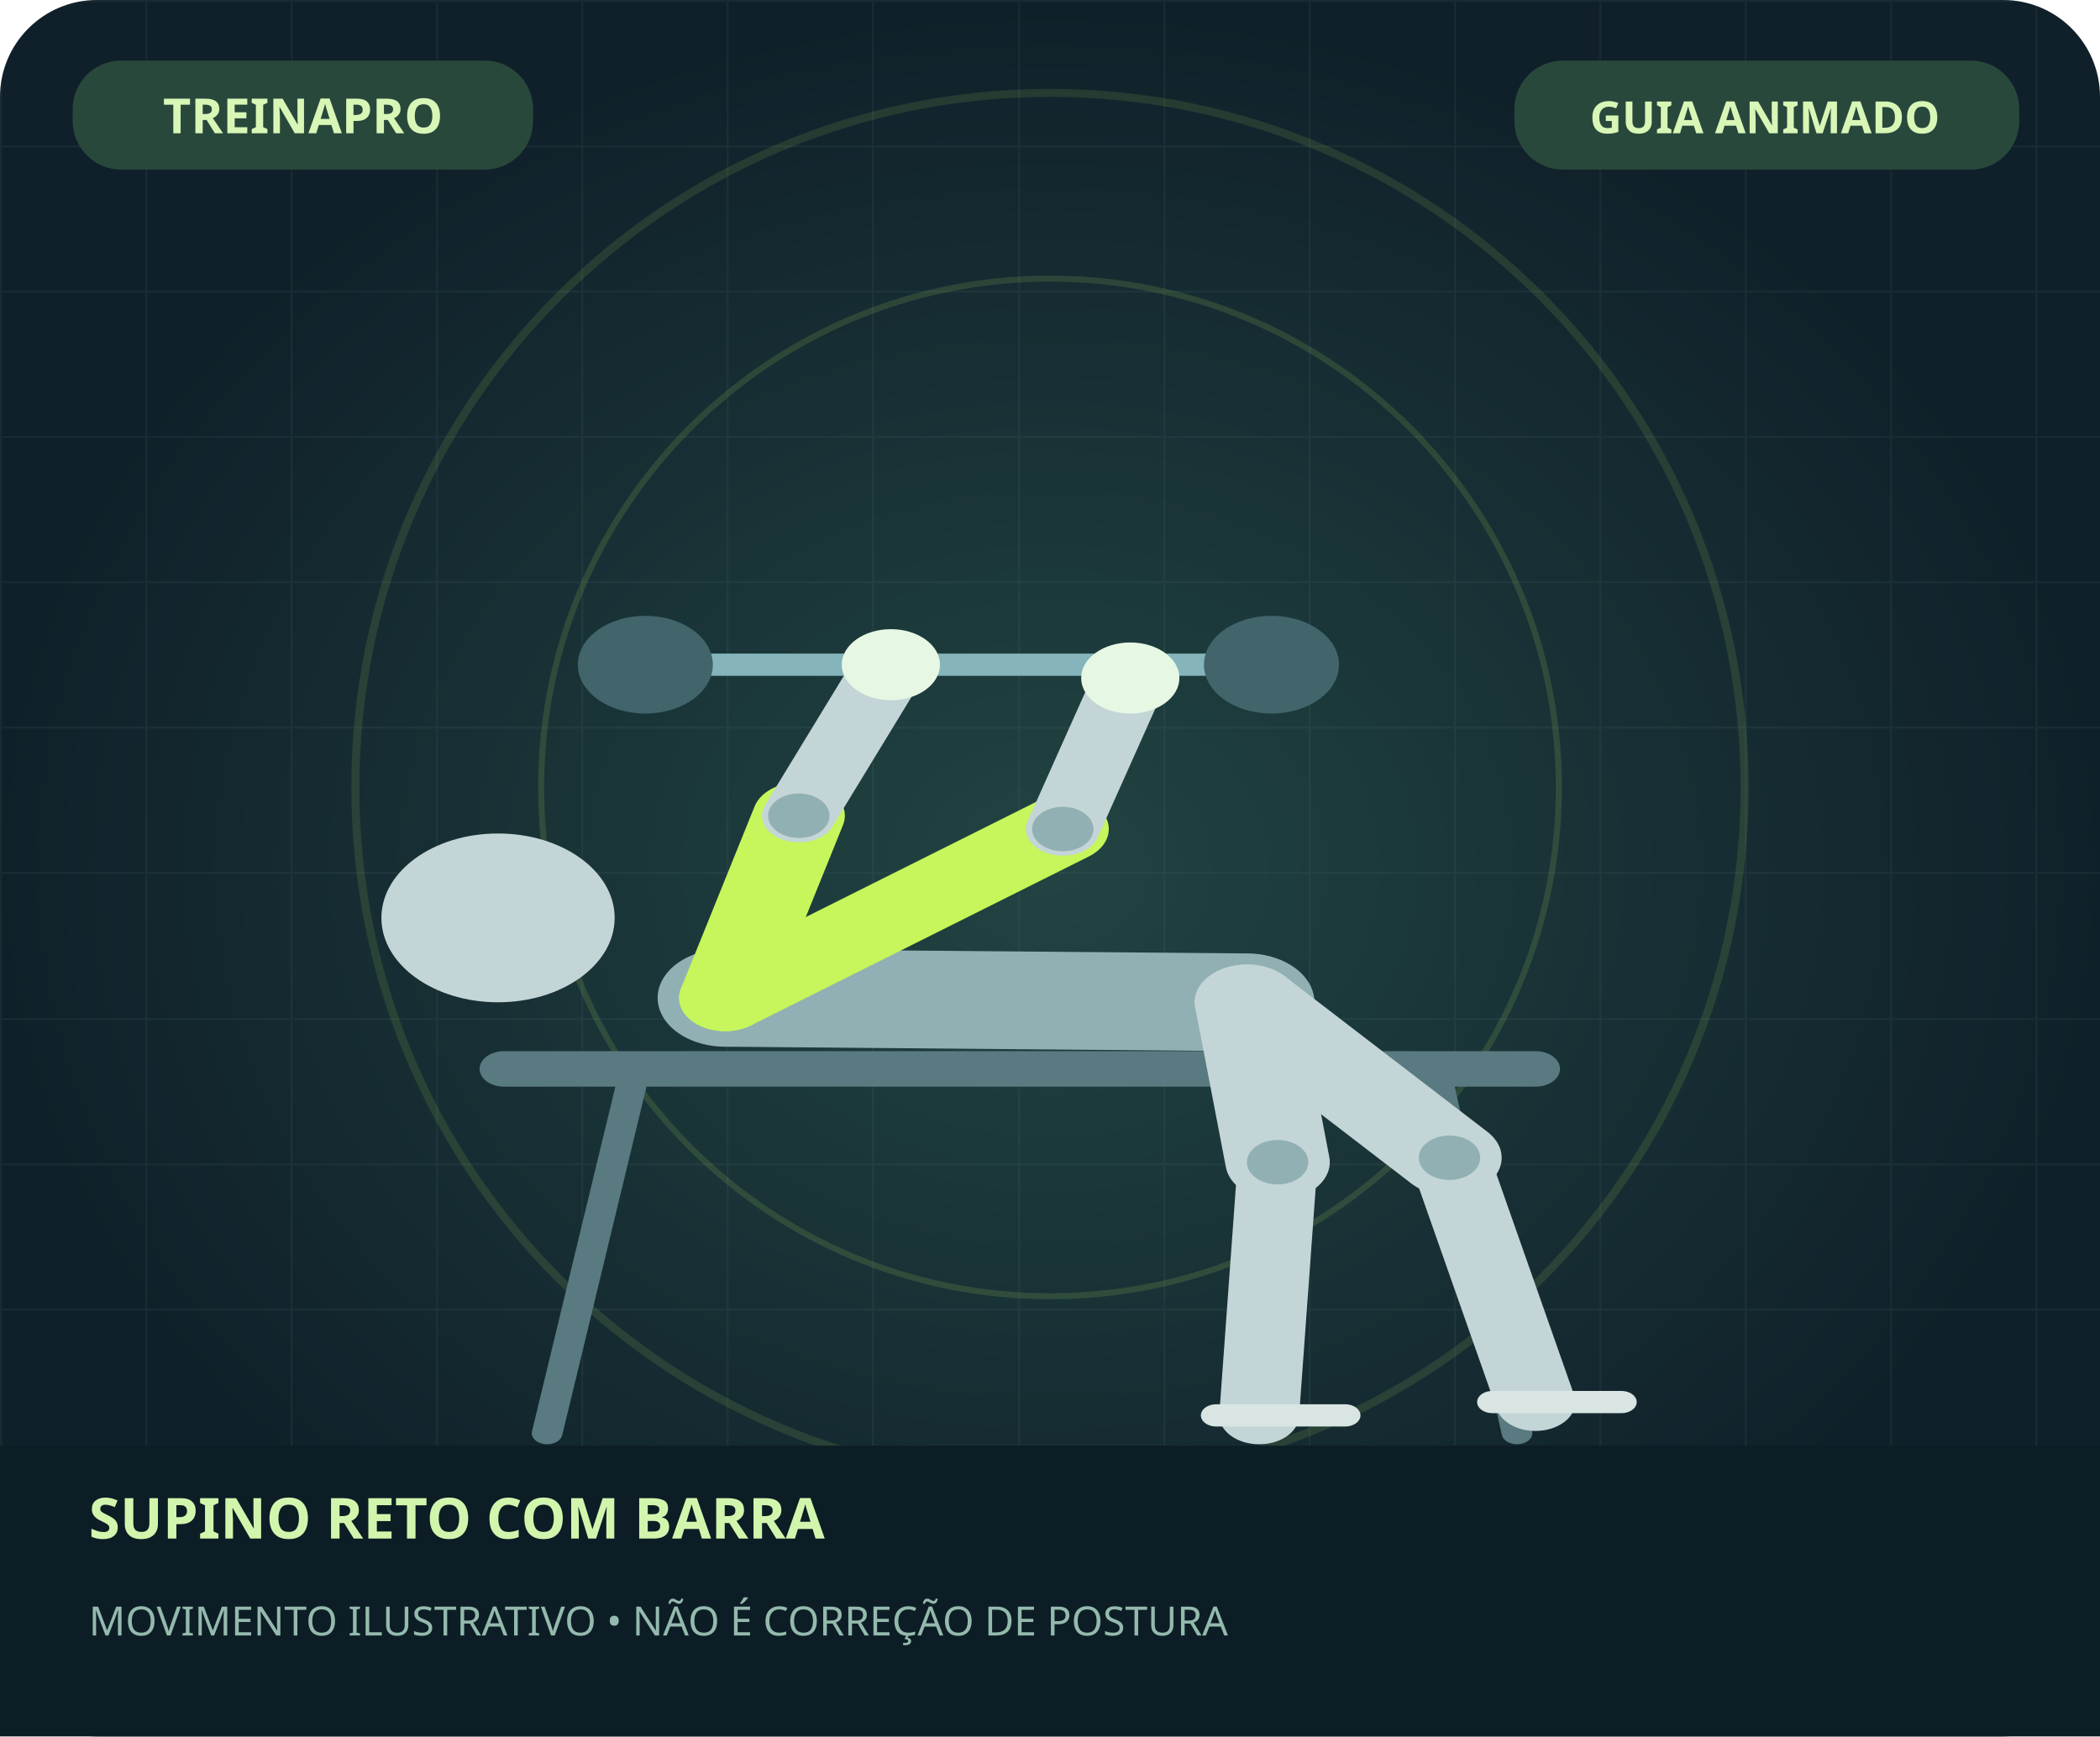
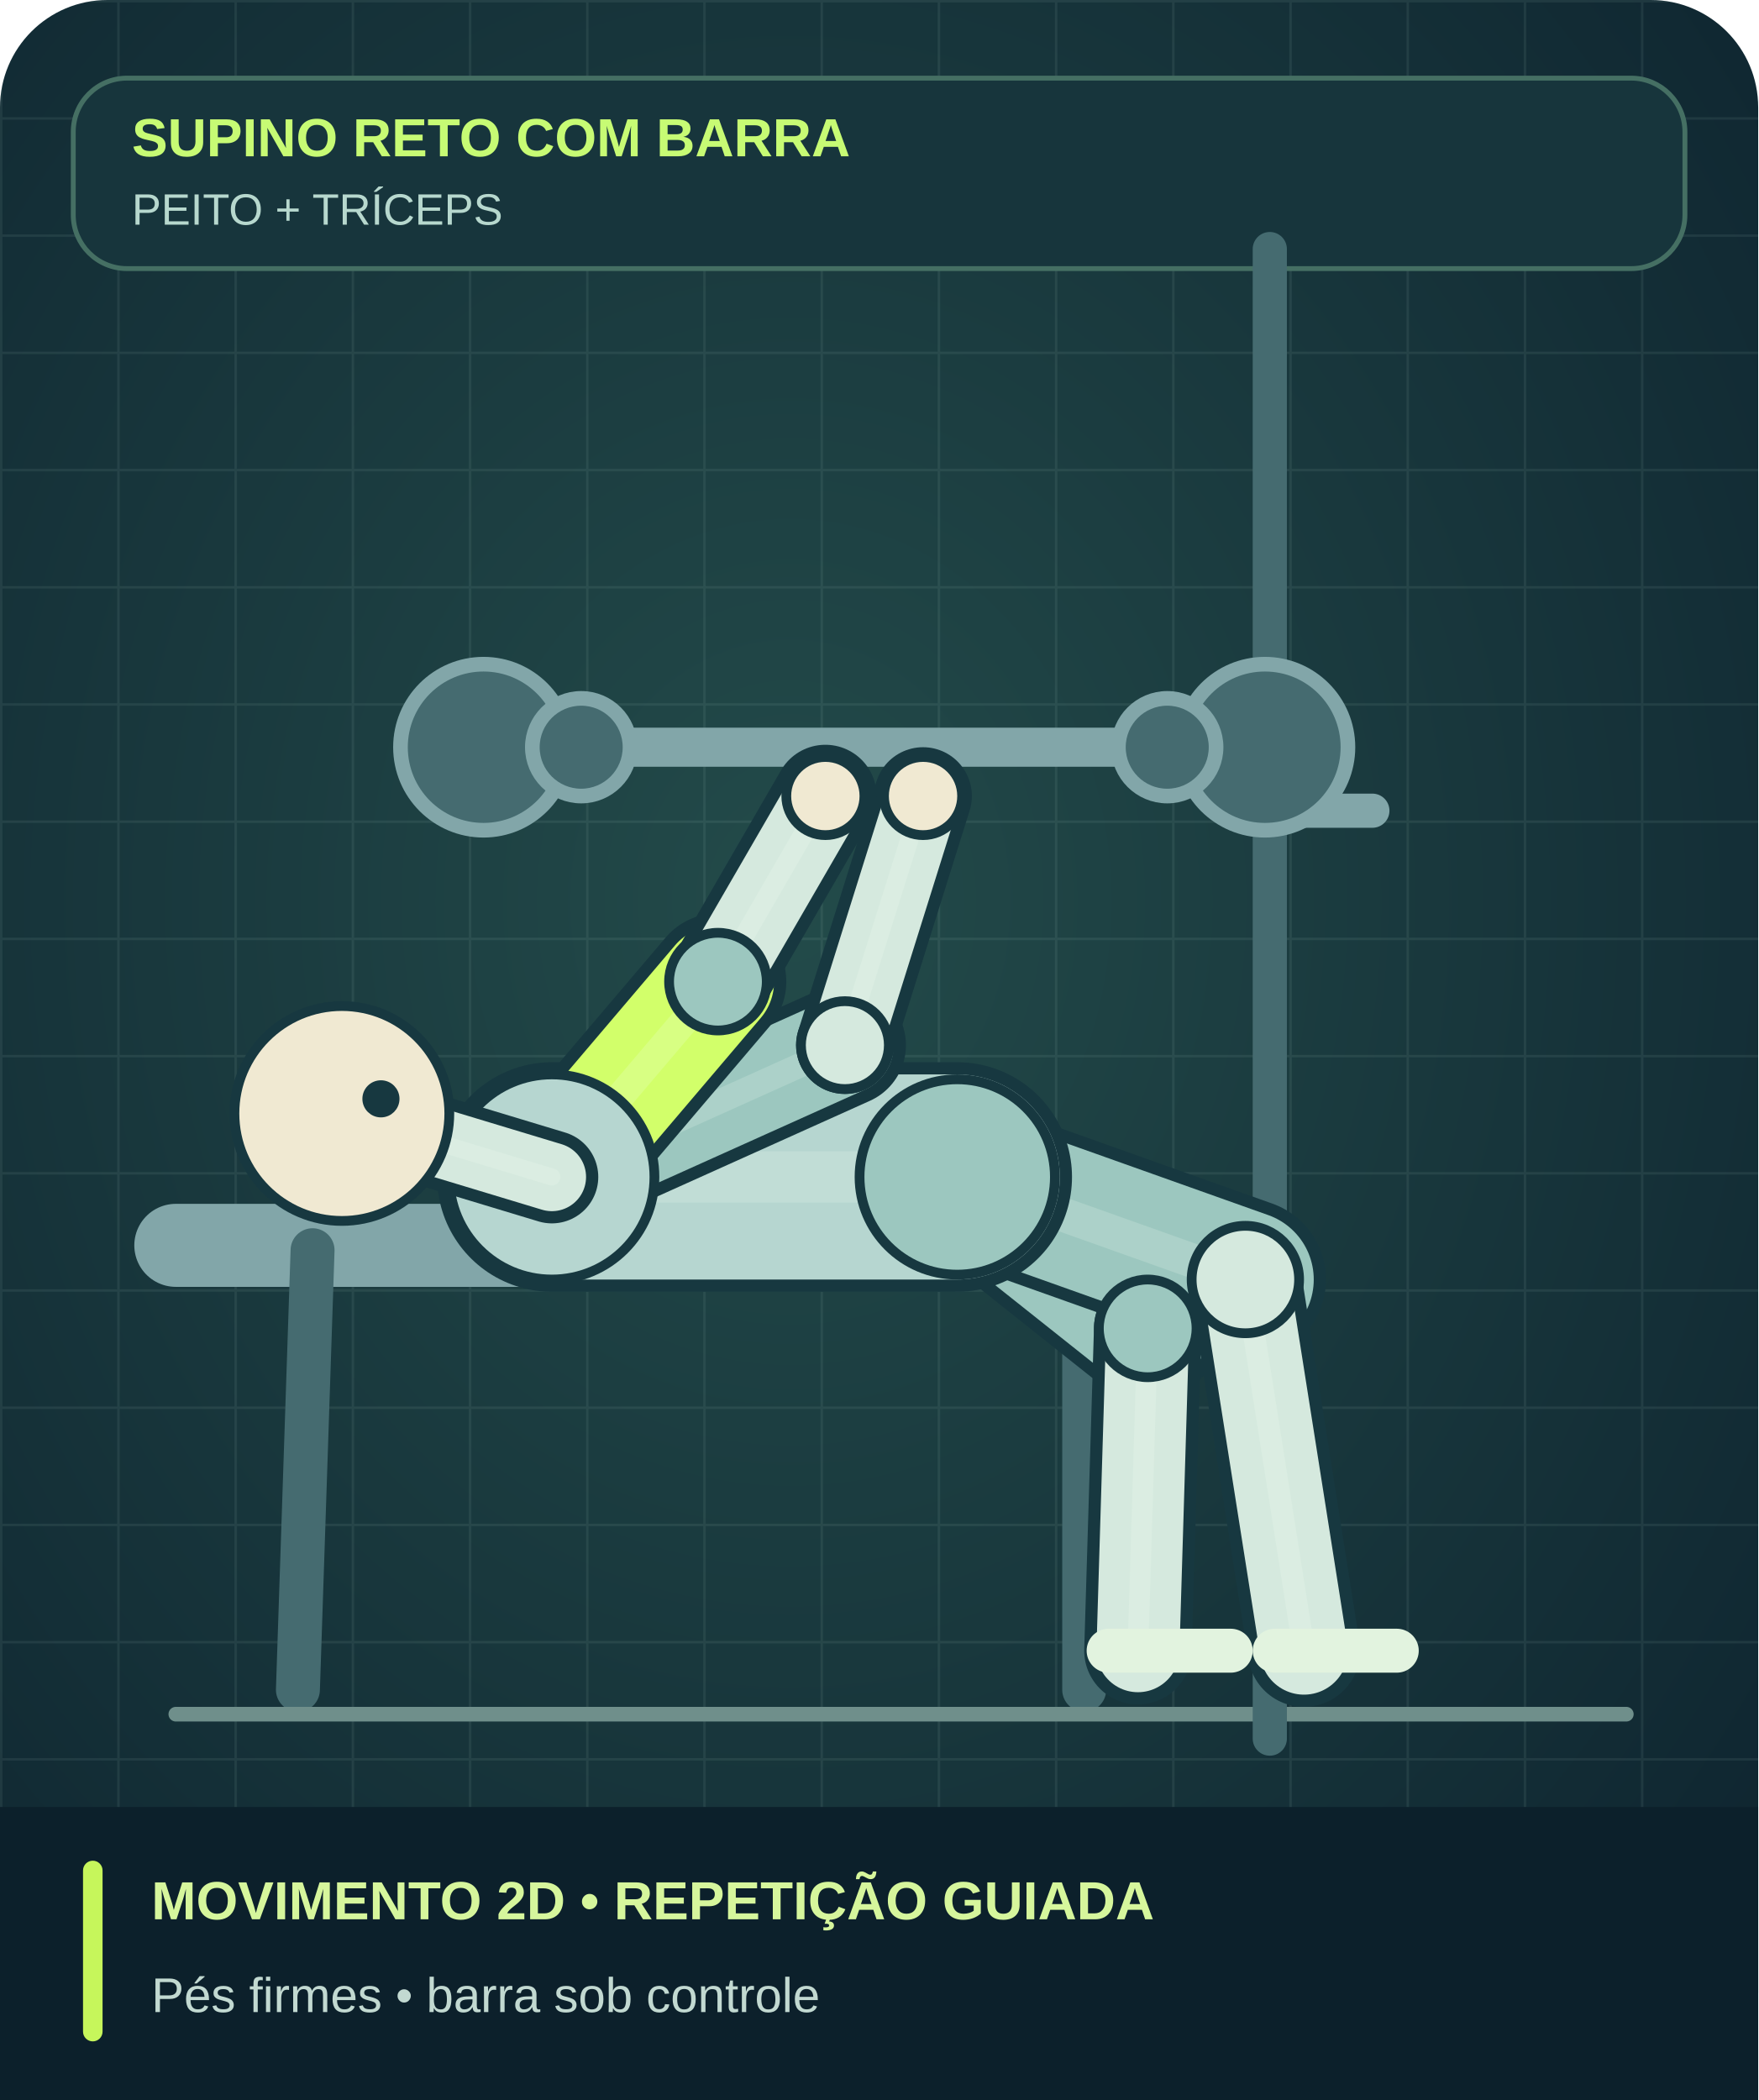
- <svg xmlns="http://www.w3.org/2000/svg" viewBox="0 0 520 430" role="img" aria-labelledby="title desc">
+ <svg xmlns="http://www.w3.org/2000/svg" viewBox="0 0 360 430" role="img" aria-labelledby="title desc">
  <defs>
-     <radialGradient id="bg">
-       <stop stop-color="#214442" />
-       <stop offset="1" stop-color="#10202a" />
+     <radialGradient id="back" cx="45%" cy="43%" r="78%">
+       <stop stop-color="#234b4a" />
+       <stop offset="1" stop-color="#0d222e" />
    </radialGradient>
-     <pattern id="grid" width="36" height="36" patternUnits="userSpaceOnUse">
-       <path d="M36 0H0V36" stroke="#729290" stroke-opacity=".095" fill="none" />
+     <pattern id="gr" patternUnits="userSpaceOnUse" width="24" height="24">
+       <path d="M24 0H0V24" fill="none" stroke="#bbd4cb" stroke-opacity=".09" />
    </pattern>
  </defs>
-   <rect width="520" height="430" rx="24" fill="url(#bg)" />
-   <rect width="520" height="430" rx="24" fill="url(#grid)" />
-   <circle cx="260" cy="195" r="172" fill="none" stroke="#c6f65b" opacity=".11" stroke-width="2" />
-   <circle cx="260" cy="195" r="126" fill="none" stroke="#c6f65b" opacity=".13" stroke-width="1.5" />
-   <rect x="18" y="15" rx="12" width="114" height="27" fill="#29483c" />
-   <text x="75" y="33" fill="#d8f6b6" text-anchor="middle" font-size="12" font-weight="bold" font-family="sans-serif">TREINAPRO</text>
-   <rect x="375" y="15" rx="12" width="125" height="27" fill="#29483c" />
-   <text x="437" y="33" fill="#d8f6b6" text-anchor="middle" font-size="11" font-weight="bold" font-family="sans-serif">GUIA ANIMADO</text>
-   <g transform="translate(61 15) scale(1.52 1.10)">
-     <line x1="42" y1="227" x2="210" y2="227" stroke="#587a80" stroke-width="8" stroke-linecap="round" />
-     <line x1="63" y1="229" x2="49" y2="309" stroke="#587a80" stroke-width="5" stroke-linecap="round" />
-     <line x1="194" y1="229" x2="207" y2="309" stroke="#587a80" stroke-width="5" stroke-linecap="round" />
-     <line x1="65" y1="136" x2="167" y2="136" stroke="#85b5bb" stroke-width="5" stroke-linecap="round">
-       <animate attributeName="y1" values="136;136;81;81;136;136" keyTimes="0;0.12;0.42;0.57;0.88;1" dur="7.2s" repeatCount="indefinite" calcMode="linear" />
-       <animate attributeName="y2" values="136;136;81;81;136;136" keyTimes="0;0.12;0.42;0.57;0.88;1" dur="7.2s" repeatCount="indefinite" calcMode="linear" />
+   <rect width="360" height="430" rx="22" fill="url(#back)" />
+   <rect width="360" height="430" rx="22" fill="url(#gr)" />
+   <rect x="15" y="16" rx="11" width="330" height="39" fill="#17353c" stroke="#456f63" />
+   <text x="27" y="32" fill="#c7fb74" font-size="11" font-weight="800" font-family="Arial,sans-serif">SUPINO RETO COM BARRA</text>
+   <text x="27" y="46" fill="#b7d8ce" font-size="9" font-family="Arial,sans-serif">PEITO + TRÍCEPS</text>
+   <g transform="translate(0 -2)">
+     <line x1="36.00" y1="257.00" x2="250.00" y2="257.00" stroke="#82a6a9" stroke-width="17" stroke-linecap="round" />
+     <line x1="64.00" y1="258.00" x2="61.00" y2="348.00" stroke="#456b70" stroke-width="9" stroke-linecap="round" />
+     <line x1="222.00" y1="258.00" x2="222.00" y2="348.00" stroke="#456b70" stroke-width="9" stroke-linecap="round" />
+     <line x1="36.00" y1="353.00" x2="333.00" y2="353.00" stroke="#6f8f8b" stroke-width="3" stroke-linecap="round" />
+     <line x1="260.00" y1="53.00" x2="260.00" y2="358.00" stroke="#456b70" stroke-width="7" stroke-linecap="round" />
+     <line x1="252.00" y1="168.00" x2="281.00" y2="168.00" stroke="#82a6a9" stroke-width="7" stroke-linecap="round" />
+     <line x1="90.00" y1="155.00" x2="270.00" y2="155.00" stroke="#82a6a9" stroke-width="8" stroke-linecap="round">
+       <animate attributeName="y1" values="155;155;86;86;155;155" keyTimes="0;0.12;0.43;0.59;0.9;1" dur="7.5s" repeatCount="indefinite" />
+       <animate attributeName="y2" values="155;155;86;86;155;155" keyTimes="0;0.12;0.43;0.59;0.9;1" dur="7.5s" repeatCount="indefinite" />
    </line>
-     <circle cx="65" cy="136" r="11" fill="#42646b">
-       <animate attributeName="cy" values="136;136;81;81;136;136" keyTimes="0;0.12;0.42;0.57;0.88;1" dur="7.2s" repeatCount="indefinite" calcMode="linear" />
+     <circle cx="99.00" cy="155.00" r="17.00" fill="#456b70" stroke="#82a6a9" stroke-width="3">
+       <animate attributeName="cy" values="155;155;86;86;155;155" keyTimes="0;0.12;0.43;0.59;0.9;1" dur="7.5s" repeatCount="indefinite" />
    </circle>
-     <circle cx="167" cy="136" r="11" fill="#42646b">
-       <animate attributeName="cy" values="136;136;81;81;136;136" keyTimes="0;0.12;0.42;0.57;0.88;1" dur="7.2s" repeatCount="indefinite" calcMode="linear" />
+     <circle cx="259.00" cy="155.00" r="17.00" fill="#456b70" stroke="#82a6a9" stroke-width="3">
+       <animate attributeName="cy" values="155;155;86;86;155;155" keyTimes="0;0.12;0.43;0.59;0.9;1" dur="7.5s" repeatCount="indefinite" />
    </circle>
-     <line x1="78" y1="211" x2="163" y2="212" stroke="#91b0b4" stroke-width="22" stroke-linecap="round" />
-     <line x1="163" y1="212" x2="196" y2="247" stroke="#c4d5d7" stroke-width="17" stroke-linecap="round" />
-     <line x1="196" y1="247" x2="210" y2="302" stroke="#c4d5d7" stroke-width="13" stroke-linecap="round" />
-     <line x1="163" y1="212" x2="168" y2="248" stroke="#c4d5d7" stroke-width="17" stroke-linecap="round" />
-     <line x1="168" y1="248" x2="165" y2="305" stroke="#c4d5d7" stroke-width="13" stroke-linecap="round" />
-     <line x1="78" y1="211" x2="90" y2="170" stroke="#c6f65b" stroke-width="15" stroke-linecap="round">
-       <animate attributeName="x2" values="90;90;86;86;90;90" keyTimes="0;0.12;0.42;0.57;0.88;1" dur="7.2s" repeatCount="indefinite" calcMode="linear" />
-       <animate attributeName="y2" values="170;170;139;139;170;170" keyTimes="0;0.12;0.42;0.57;0.88;1" dur="7.2s" repeatCount="indefinite" calcMode="linear" />
+     <circle cx="119.00" cy="155.00" r="10.00" fill="#456b70" stroke="#82a6a9" stroke-width="3">
+       <animate attributeName="cy" values="155;155;86;86;155;155" keyTimes="0;0.12;0.43;0.59;0.9;1" dur="7.5s" repeatCount="indefinite" />
+     </circle>
+     <circle cx="239.00" cy="155.00" r="10.00" fill="#456b70" stroke="#82a6a9" stroke-width="3">
+       <animate attributeName="cy" values="155;155;86;86;155;155" keyTimes="0;0.12;0.43;0.59;0.9;1" dur="7.5s" repeatCount="indefinite" />
+     </circle>
+     <line x1="196.00" y1="243.00" x2="235.00" y2="274.00" stroke="#173840" stroke-width="30" stroke-linecap="round" />
+     <line x1="196.00" y1="243.00" x2="235.00" y2="274.00" stroke="#9cc7bf" stroke-width="25" stroke-linecap="round" />
+     <line x1="196.00" y1="243.00" x2="235.00" y2="274.00" stroke="#f3fff2" stroke-width="6.25" stroke-linecap="round" opacity=".18" />
+     <line x1="235.00" y1="274.00" x2="233.00" y2="340.00" stroke="#173840" stroke-width="22" stroke-linecap="round" />
+     <line x1="235.00" y1="274.00" x2="233.00" y2="340.00" stroke="#d5e9de" stroke-width="17" stroke-linecap="round" />
+     <line x1="235.00" y1="274.00" x2="233.00" y2="340.00" stroke="#f3fff2" stroke-width="4.25" stroke-linecap="round" opacity=".18" />
+     <line x1="196.00" y1="243.00" x2="255.00" y2="264.00" stroke="#173840" stroke-width="33" stroke-linecap="round" />
+     <line x1="196.00" y1="243.00" x2="255.00" y2="264.00" stroke="#9cc7bf" stroke-width="28" stroke-linecap="round" />
+     <line x1="196.00" y1="243.00" x2="255.00" y2="264.00" stroke="#f3fff2" stroke-width="7" stroke-linecap="round" opacity=".18" />
+     <line x1="255.00" y1="264.00" x2="267.00" y2="340.00" stroke="#173840" stroke-width="23" stroke-linecap="round" />
+     <line x1="255.00" y1="264.00" x2="267.00" y2="340.00" stroke="#d5e9de" stroke-width="18" stroke-linecap="round" />
+     <line x1="255.00" y1="264.00" x2="267.00" y2="340.00" stroke="#f3fff2" stroke-width="4.5" stroke-linecap="round" opacity=".18" />
+     <line x1="113.00" y1="243.00" x2="196.00" y2="243.00" stroke="#173840" stroke-width="47" stroke-linecap="round" />
+     <line x1="113.00" y1="243.00" x2="196.00" y2="243.00" stroke="#b6d6d0" stroke-width="42" stroke-linecap="round" />
+     <line x1="113.00" y1="243.00" x2="196.00" y2="243.00" stroke="#f3fff2" stroke-width="10.5" stroke-linecap="round" opacity=".18" />
+     <line x1="113.00" y1="243.00" x2="173.00" y2="216.00" stroke="#173840" stroke-width="25" stroke-linecap="round">
+       <animate attributeName="x2" values="173;173;174;174;173;173" keyTimes="0;0.12;0.43;0.59;0.9;1" dur="7.5s" repeatCount="indefinite" />
+       <animate attributeName="y2" values="216;216;164;164;216;216" keyTimes="0;0.12;0.43;0.59;0.9;1" dur="7.5s" repeatCount="indefinite" />
    </line>
-     <line x1="90" y1="170" x2="105" y2="136" stroke="#c4d5d7" stroke-width="12" stroke-linecap="round">
-       <animate attributeName="x1" values="90;90;86;86;90;90" keyTimes="0;0.12;0.42;0.57;0.88;1" dur="7.2s" repeatCount="indefinite" calcMode="linear" />
-       <animate attributeName="y1" values="170;170;139;139;170;170" keyTimes="0;0.12;0.42;0.57;0.88;1" dur="7.2s" repeatCount="indefinite" calcMode="linear" />
-       <animate attributeName="x2" values="105;105;94;94;105;105" keyTimes="0;0.12;0.42;0.57;0.88;1" dur="7.2s" repeatCount="indefinite" calcMode="linear" />
-       <animate attributeName="y2" values="136;136;81;81;136;136" keyTimes="0;0.12;0.42;0.57;0.88;1" dur="7.2s" repeatCount="indefinite" calcMode="linear" />
+     <line x1="113.00" y1="243.00" x2="173.00" y2="216.00" stroke="#9cc7bf" stroke-width="20" stroke-linecap="round">
+       <animate attributeName="x2" values="173;173;174;174;173;173" keyTimes="0;0.12;0.43;0.59;0.9;1" dur="7.5s" repeatCount="indefinite" />
+       <animate attributeName="y2" values="216;216;164;164;216;216" keyTimes="0;0.12;0.43;0.59;0.9;1" dur="7.5s" repeatCount="indefinite" />
    </line>
-     <line x1="78" y1="211" x2="133" y2="173" stroke="#c6f65b" stroke-width="15" stroke-linecap="round">
-       <animate attributeName="x2" values="133;133;129;129;133;133" keyTimes="0;0.12;0.42;0.57;0.88;1" dur="7.2s" repeatCount="indefinite" calcMode="linear" />
-       <animate attributeName="y2" values="173;173;139;139;173;173" keyTimes="0;0.12;0.42;0.57;0.88;1" dur="7.2s" repeatCount="indefinite" calcMode="linear" />
+     <line x1="113.00" y1="243.00" x2="173.00" y2="216.00" stroke="#f3fff2" stroke-width="5" stroke-linecap="round" opacity=".18">
+       <animate attributeName="x2" values="173;173;174;174;173;173" keyTimes="0;0.12;0.43;0.59;0.9;1" dur="7.5s" repeatCount="indefinite" />
+       <animate attributeName="y2" values="216;216;164;164;216;216" keyTimes="0;0.12;0.43;0.59;0.9;1" dur="7.5s" repeatCount="indefinite" />
    </line>
-     <line x1="133" y1="173" x2="144" y2="139" stroke="#c4d5d7" stroke-width="12" stroke-linecap="round">
-       <animate attributeName="x1" values="133;133;129;129;133;133" keyTimes="0;0.12;0.42;0.57;0.88;1" dur="7.2s" repeatCount="indefinite" calcMode="linear" />
-       <animate attributeName="y1" values="173;173;139;139;173;173" keyTimes="0;0.12;0.42;0.57;0.88;1" dur="7.2s" repeatCount="indefinite" calcMode="linear" />
-       <animate attributeName="x2" values="144;144;135;135;144;144" keyTimes="0;0.12;0.42;0.57;0.88;1" dur="7.2s" repeatCount="indefinite" calcMode="linear" />
-       <animate attributeName="y2" values="139;139;81;81;139;139" keyTimes="0;0.12;0.42;0.57;0.88;1" dur="7.2s" repeatCount="indefinite" calcMode="linear" />
+     <line x1="173.00" y1="216.00" x2="189.00" y2="165.00" stroke="#173840" stroke-width="20" stroke-linecap="round">
+       <animate attributeName="x1" values="173;173;174;174;173;173" keyTimes="0;0.12;0.43;0.59;0.9;1" dur="7.5s" repeatCount="indefinite" />
+       <animate attributeName="y1" values="216;216;164;164;216;216" keyTimes="0;0.12;0.43;0.59;0.9;1" dur="7.5s" repeatCount="indefinite" />
+       <animate attributeName="x2" values="189;189;191;191;189;189" keyTimes="0;0.12;0.43;0.59;0.9;1" dur="7.5s" repeatCount="indefinite" />
+       <animate attributeName="y2" values="165;165;96;96;165;165" keyTimes="0;0.12;0.43;0.59;0.9;1" dur="7.5s" repeatCount="indefinite" />
    </line>
-     <circle cx="41" cy="193" r="19" fill="#c4d5d7" />
-     <circle cx="90" cy="170" r="5" fill="#91b0b4">
-       <animate attributeName="cx" values="90;90;86;86;90;90" keyTimes="0;0.12;0.42;0.57;0.88;1" dur="7.2s" repeatCount="indefinite" calcMode="linear" />
-       <animate attributeName="cy" values="170;170;139;139;170;170" keyTimes="0;0.12;0.42;0.57;0.88;1" dur="7.2s" repeatCount="indefinite" calcMode="linear" />
+     <line x1="173.00" y1="216.00" x2="189.00" y2="165.00" stroke="#d5e9de" stroke-width="15" stroke-linecap="round">
+       <animate attributeName="x1" values="173;173;174;174;173;173" keyTimes="0;0.12;0.43;0.59;0.9;1" dur="7.5s" repeatCount="indefinite" />
+       <animate attributeName="y1" values="216;216;164;164;216;216" keyTimes="0;0.12;0.43;0.59;0.9;1" dur="7.5s" repeatCount="indefinite" />
+       <animate attributeName="x2" values="189;189;191;191;189;189" keyTimes="0;0.12;0.43;0.59;0.9;1" dur="7.5s" repeatCount="indefinite" />
+       <animate attributeName="y2" values="165;165;96;96;165;165" keyTimes="0;0.12;0.43;0.59;0.9;1" dur="7.5s" repeatCount="indefinite" />
+     </line>
+     <line x1="173.00" y1="216.00" x2="189.00" y2="165.00" stroke="#f3fff2" stroke-width="3.75" stroke-linecap="round" opacity=".18">
+       <animate attributeName="x1" values="173;173;174;174;173;173" keyTimes="0;0.12;0.43;0.59;0.9;1" dur="7.5s" repeatCount="indefinite" />
+       <animate attributeName="y1" values="216;216;164;164;216;216" keyTimes="0;0.12;0.43;0.59;0.9;1" dur="7.5s" repeatCount="indefinite" />
+       <animate attributeName="x2" values="189;189;191;191;189;189" keyTimes="0;0.12;0.43;0.59;0.9;1" dur="7.5s" repeatCount="indefinite" />
+       <animate attributeName="y2" values="165;165;96;96;165;165" keyTimes="0;0.12;0.43;0.59;0.9;1" dur="7.5s" repeatCount="indefinite" />
+     </line>
+     <line x1="113.00" y1="243.00" x2="147.00" y2="203.00" stroke="#173840" stroke-width="28" stroke-linecap="round">
+       <animate attributeName="x2" values="147;147;150;150;147;147" keyTimes="0;0.12;0.43;0.59;0.9;1" dur="7.5s" repeatCount="indefinite" />
+       <animate attributeName="y2" values="203;203;159;159;203;203" keyTimes="0;0.12;0.43;0.59;0.9;1" dur="7.5s" repeatCount="indefinite" />
+     </line>
+     <line x1="113.00" y1="243.00" x2="147.00" y2="203.00" stroke="#d2ff6a" stroke-width="23" stroke-linecap="round">
+       <animate attributeName="x2" values="147;147;150;150;147;147" keyTimes="0;0.12;0.43;0.59;0.9;1" dur="7.5s" repeatCount="indefinite" />
+       <animate attributeName="y2" values="203;203;159;159;203;203" keyTimes="0;0.12;0.43;0.59;0.9;1" dur="7.5s" repeatCount="indefinite" />
+     </line>
+     <line x1="113.00" y1="243.00" x2="147.00" y2="203.00" stroke="#f3fff2" stroke-width="5.75" stroke-linecap="round" opacity=".18">
+       <animate attributeName="x2" values="147;147;150;150;147;147" keyTimes="0;0.12;0.43;0.59;0.9;1" dur="7.5s" repeatCount="indefinite" />
+       <animate attributeName="y2" values="203;203;159;159;203;203" keyTimes="0;0.12;0.43;0.59;0.9;1" dur="7.5s" repeatCount="indefinite" />
+     </line>
+     <line x1="147.00" y1="203.00" x2="169.00" y2="165.00" stroke="#173840" stroke-width="21" stroke-linecap="round">
+       <animate attributeName="x1" values="147;147;150;150;147;147" keyTimes="0;0.12;0.43;0.59;0.9;1" dur="7.5s" repeatCount="indefinite" />
+       <animate attributeName="y1" values="203;203;159;159;203;203" keyTimes="0;0.12;0.43;0.59;0.9;1" dur="7.5s" repeatCount="indefinite" />
+       <animate attributeName="x2" values="169;169;171;171;169;169" keyTimes="0;0.12;0.43;0.59;0.9;1" dur="7.5s" repeatCount="indefinite" />
+       <animate attributeName="y2" values="165;165;96;96;165;165" keyTimes="0;0.12;0.43;0.59;0.9;1" dur="7.5s" repeatCount="indefinite" />
+     </line>
+     <line x1="147.00" y1="203.00" x2="169.00" y2="165.00" stroke="#d5e9de" stroke-width="16" stroke-linecap="round">
+       <animate attributeName="x1" values="147;147;150;150;147;147" keyTimes="0;0.12;0.43;0.59;0.9;1" dur="7.5s" repeatCount="indefinite" />
+       <animate attributeName="y1" values="203;203;159;159;203;203" keyTimes="0;0.12;0.43;0.59;0.9;1" dur="7.5s" repeatCount="indefinite" />
+       <animate attributeName="x2" values="169;169;171;171;169;169" keyTimes="0;0.12;0.43;0.59;0.9;1" dur="7.5s" repeatCount="indefinite" />
+       <animate attributeName="y2" values="165;165;96;96;165;165" keyTimes="0;0.12;0.43;0.59;0.9;1" dur="7.5s" repeatCount="indefinite" />
+     </line>
+     <line x1="147.00" y1="203.00" x2="169.00" y2="165.00" stroke="#f3fff2" stroke-width="4" stroke-linecap="round" opacity=".18">
+       <animate attributeName="x1" values="147;147;150;150;147;147" keyTimes="0;0.12;0.43;0.59;0.9;1" dur="7.5s" repeatCount="indefinite" />
+       <animate attributeName="y1" values="203;203;159;159;203;203" keyTimes="0;0.12;0.43;0.59;0.9;1" dur="7.5s" repeatCount="indefinite" />
+       <animate attributeName="x2" values="169;169;171;171;169;169" keyTimes="0;0.12;0.43;0.59;0.9;1" dur="7.5s" repeatCount="indefinite" />
+       <animate attributeName="y2" values="165;165;96;96;165;165" keyTimes="0;0.12;0.43;0.59;0.9;1" dur="7.5s" repeatCount="indefinite" />
+     </line>
+     <circle cx="196.00" cy="243.00" r="20.00" fill="#9cc7bf" stroke="#173840" stroke-width="2" />
+     <circle cx="113.00" cy="243.00" r="21.00" fill="#b6d6d0" stroke="#173840" stroke-width="2" />
+     <circle cx="255.00" cy="264.00" r="11.00" fill="#d5e9de" stroke="#173840" stroke-width="2" />
+     <circle cx="235.00" cy="274.00" r="10.00" fill="#9cc7bf" stroke="#173840" stroke-width="2" />
+     <circle cx="147.00" cy="203.00" r="10.00" fill="#9cc7bf" stroke="#173840" stroke-width="2">
+       <animate attributeName="cx" values="147;147;150;150;147;147" keyTimes="0;0.12;0.43;0.59;0.9;1" dur="7.5s" repeatCount="indefinite" />
+       <animate attributeName="cy" values="203;203;159;159;203;203" keyTimes="0;0.12;0.43;0.59;0.9;1" dur="7.5s" repeatCount="indefinite" />
    </circle>
-     <circle cx="133" cy="173" r="5" fill="#91b0b4">
-       <animate attributeName="cx" values="133;133;129;129;133;133" keyTimes="0;0.12;0.42;0.57;0.88;1" dur="7.2s" repeatCount="indefinite" calcMode="linear" />
-       <animate attributeName="cy" values="173;173;139;139;173;173" keyTimes="0;0.12;0.42;0.57;0.88;1" dur="7.2s" repeatCount="indefinite" calcMode="linear" />
+     <circle cx="173.00" cy="216.00" r="9.00" fill="#d5e9de" stroke="#173840" stroke-width="2">
+       <animate attributeName="cx" values="173;173;174;174;173;173" keyTimes="0;0.12;0.43;0.59;0.9;1" dur="7.5s" repeatCount="indefinite" />
+       <animate attributeName="cy" values="216;216;164;164;216;216" keyTimes="0;0.12;0.43;0.59;0.9;1" dur="7.5s" repeatCount="indefinite" />
    </circle>
-     <circle cx="196" cy="247" r="5" fill="#91b0b4" />
-     <circle cx="168" cy="248" r="5" fill="#91b0b4" />
-     <circle cx="105" cy="136" r="8" fill="#e6f8e4">
-       <animate attributeName="cx" values="105;105;94;94;105;105" keyTimes="0;0.12;0.42;0.57;0.88;1" dur="7.2s" repeatCount="indefinite" calcMode="linear" />
-       <animate attributeName="cy" values="136;136;81;81;136;136" keyTimes="0;0.12;0.42;0.57;0.88;1" dur="7.2s" repeatCount="indefinite" calcMode="linear" />
+     <circle cx="169.00" cy="165.00" r="8.00" fill="#f0e9d2" stroke="#173840" stroke-width="2">
+       <animate attributeName="cx" values="169;169;171;171;169;169" keyTimes="0;0.12;0.43;0.59;0.9;1" dur="7.5s" repeatCount="indefinite" />
+       <animate attributeName="cy" values="165;165;96;96;165;165" keyTimes="0;0.12;0.43;0.59;0.9;1" dur="7.5s" repeatCount="indefinite" />
    </circle>
-     <circle cx="144" cy="139" r="8" fill="#e6f8e4">
-       <animate attributeName="cx" values="144;144;135;135;144;144" keyTimes="0;0.12;0.42;0.57;0.88;1" dur="7.2s" repeatCount="indefinite" calcMode="linear" />
-       <animate attributeName="cy" values="139;139;81;81;139;139" keyTimes="0;0.12;0.42;0.57;0.88;1" dur="7.2s" repeatCount="indefinite" calcMode="linear" />
+     <circle cx="189.00" cy="165.00" r="8.00" fill="#f0e9d2" stroke="#173840" stroke-width="2">
+       <animate attributeName="cx" values="189;189;191;191;189;189" keyTimes="0;0.12;0.43;0.59;0.9;1" dur="7.5s" repeatCount="indefinite" />
+       <animate attributeName="cy" values="165;165;96;96;165;165" keyTimes="0;0.12;0.43;0.59;0.9;1" dur="7.5s" repeatCount="indefinite" />
    </circle>
-     <line x1="203" y1="302" x2="224" y2="302" stroke="#d8e5e3" stroke-width="5" stroke-linecap="round" />
-     <line x1="158" y1="305" x2="179" y2="305" stroke="#d8e5e3" stroke-width="5" stroke-linecap="round" />
+     <line x1="113.00" y1="243.00" x2="70.00" y2="230.00" stroke="#173840" stroke-width="19" stroke-linecap="round" />
+     <line x1="113.00" y1="243.00" x2="70.00" y2="230.00" stroke="#d5e9de" stroke-width="14" stroke-linecap="round" />
+     <line x1="113.00" y1="243.00" x2="70.00" y2="230.00" stroke="#f3fff2" stroke-width="3.5" stroke-linecap="round" opacity=".18" />
+     <circle cx="70.00" cy="230.00" r="22.00" fill="#f0e9d2" stroke="#173840" stroke-width="2" />
+     <circle cx="78.00" cy="227.00" r="2.80" fill="#173840" stroke="#173840" stroke-width="2" />
+     <line x1="261.00" y1="340.00" x2="286.00" y2="340.00" stroke="#e2f3df" stroke-width="9" stroke-linecap="round" />
+     <line x1="227.00" y1="340.00" x2="252.00" y2="340.00" stroke="#e2f3df" stroke-width="9" stroke-linecap="round" />
  </g>
-   <rect x="0" y="358" width="520" height="72" fill="#0d1d25" />
-   <text x="22" y="381" fill="#d2f5ad" font-size="14" font-family="sans-serif" font-weight="bold">SUPINO RETO COM BARRA</text>
-   <text x="22" y="405" fill="#94b9ad" font-size="10" font-family="sans-serif">MOVIMENTO ILUSTRATIVO • NÃO É CORREÇÃO DE POSTURA</text>
+   <rect x="0" y="370" width="360" height="60" fill="#0c202b" />
+   <rect x="17" y="381" width="4" height="37" rx="2" fill="#c6f65b" />
+   <text x="31" y="393" fill="#d6f69c" font-size="11" font-family="Arial,sans-serif" font-weight="800">MOVIMENTO 2D • REPETIÇÃO GUIADA</text>
+   <text x="31" y="412" fill="#c2d9d1" font-size="10" font-family="Arial,sans-serif">Pés firmes • barra sob controle</text>
</svg>
